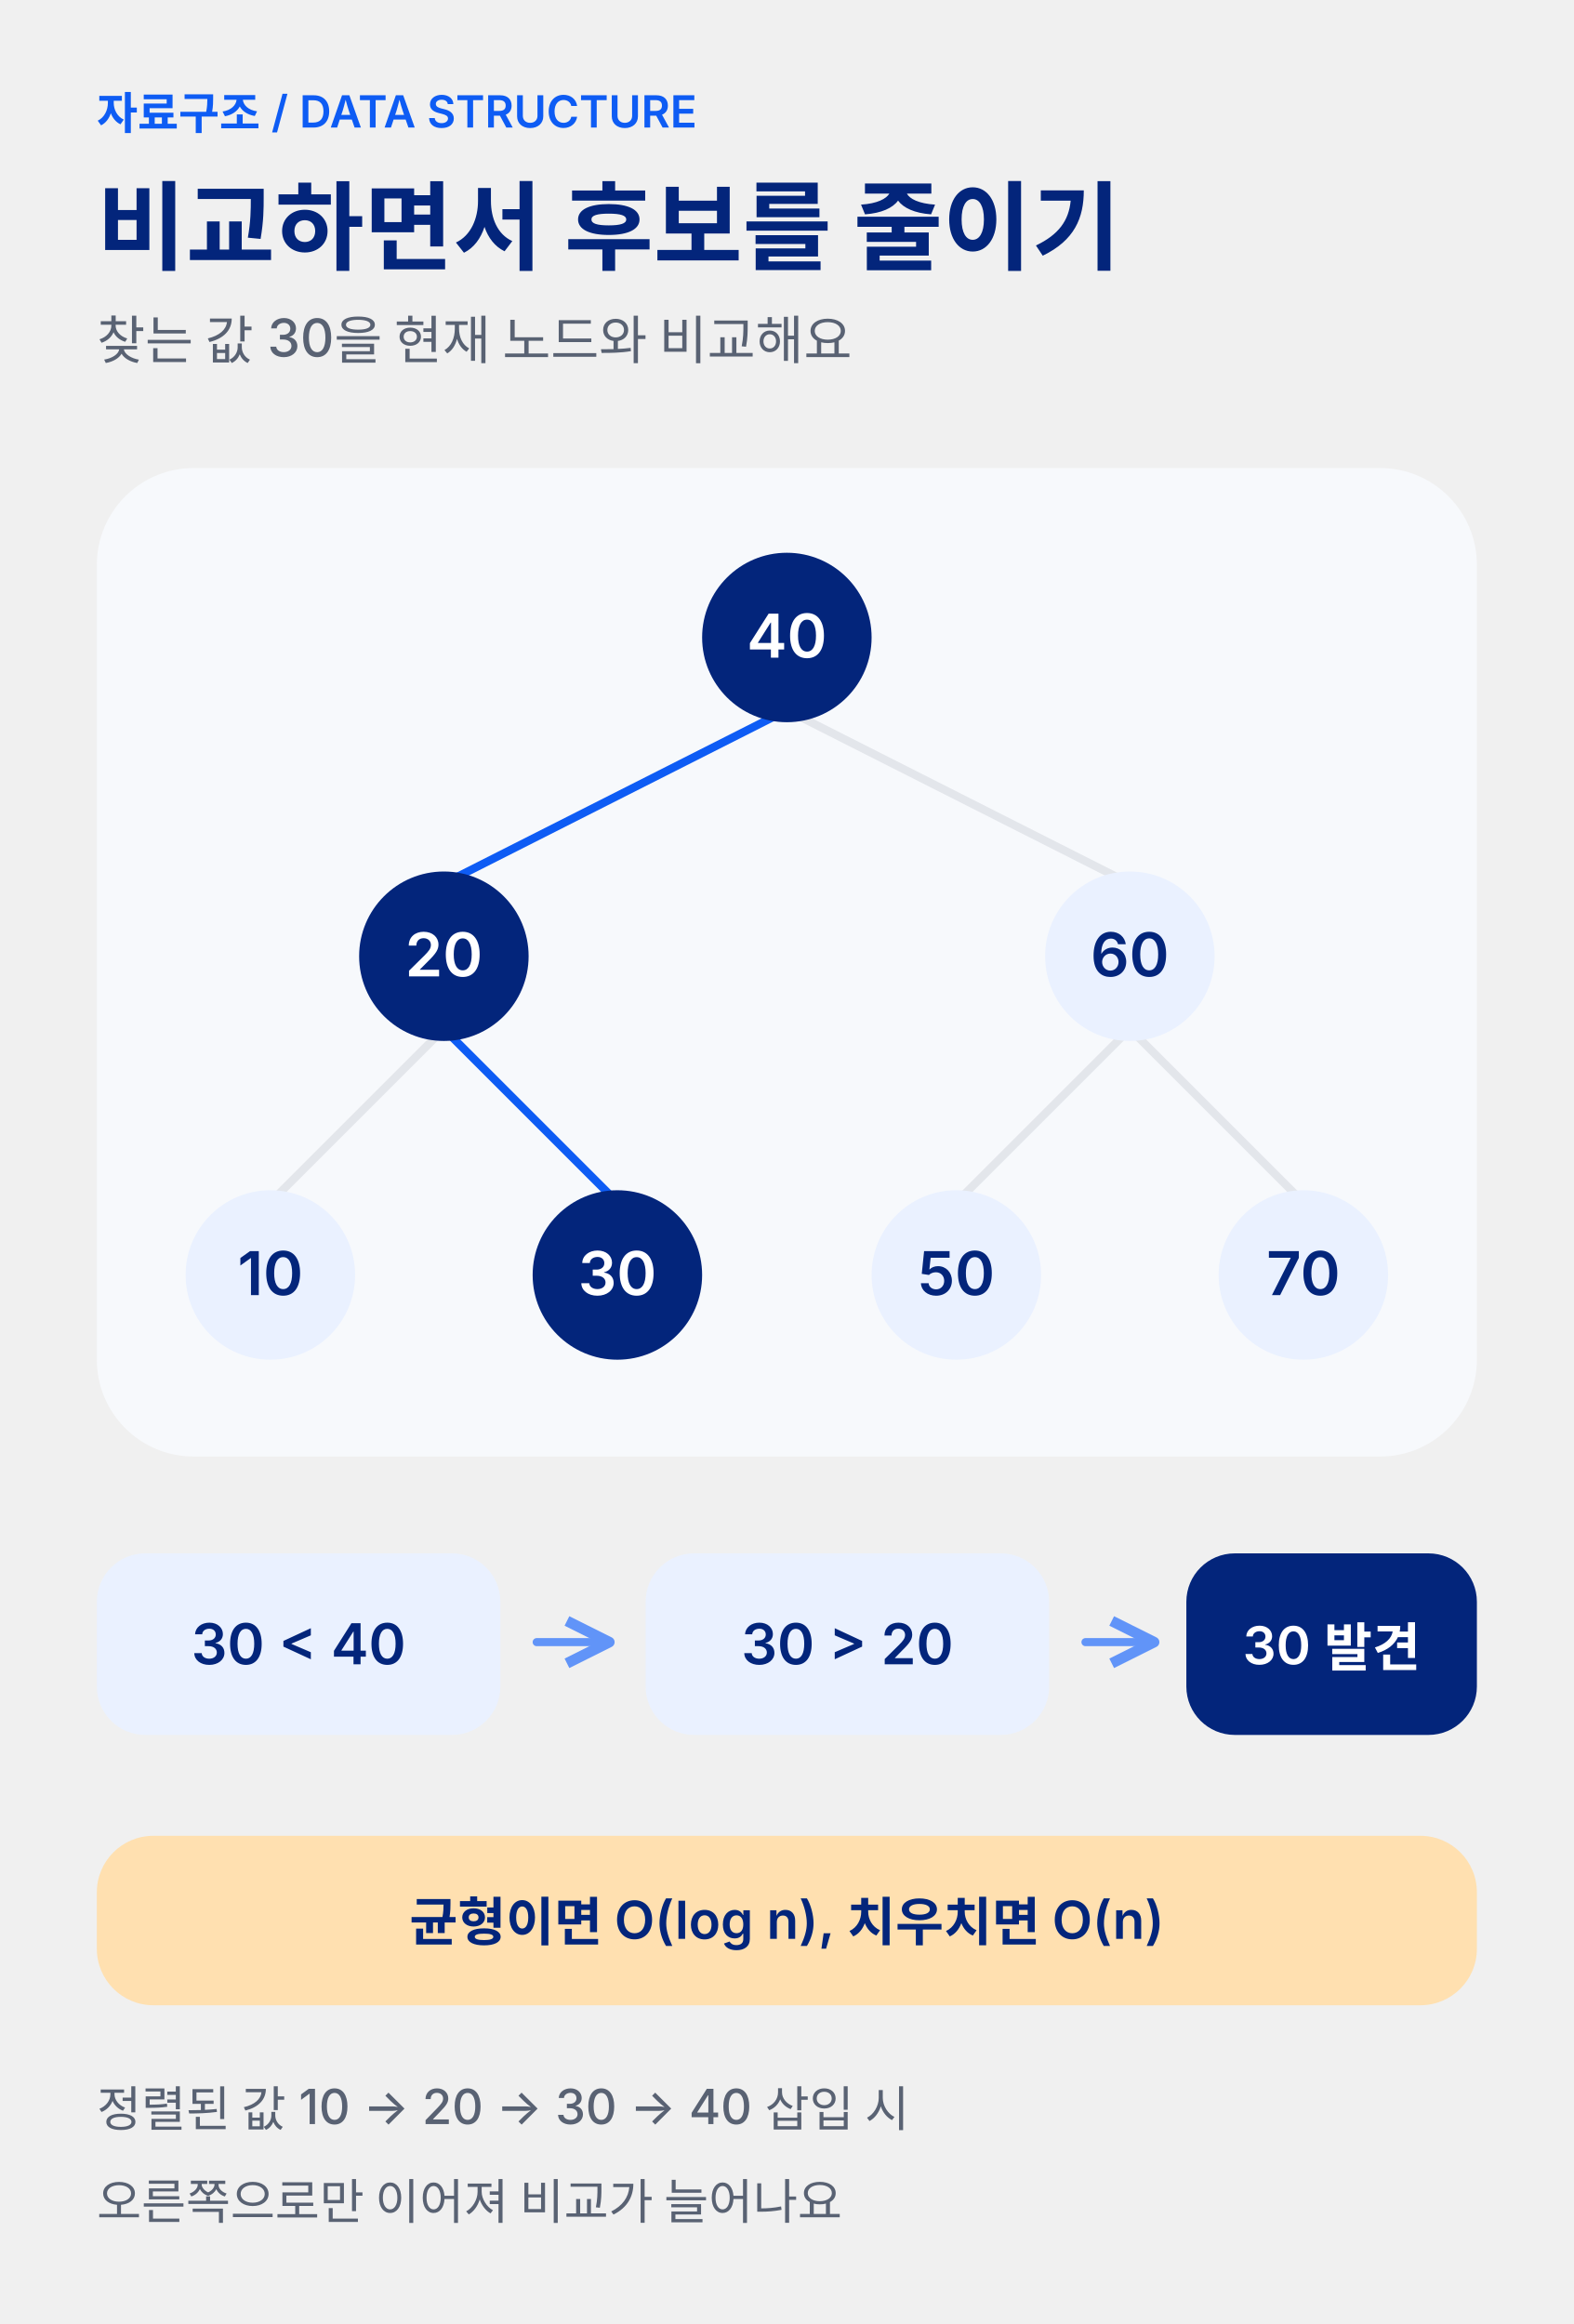
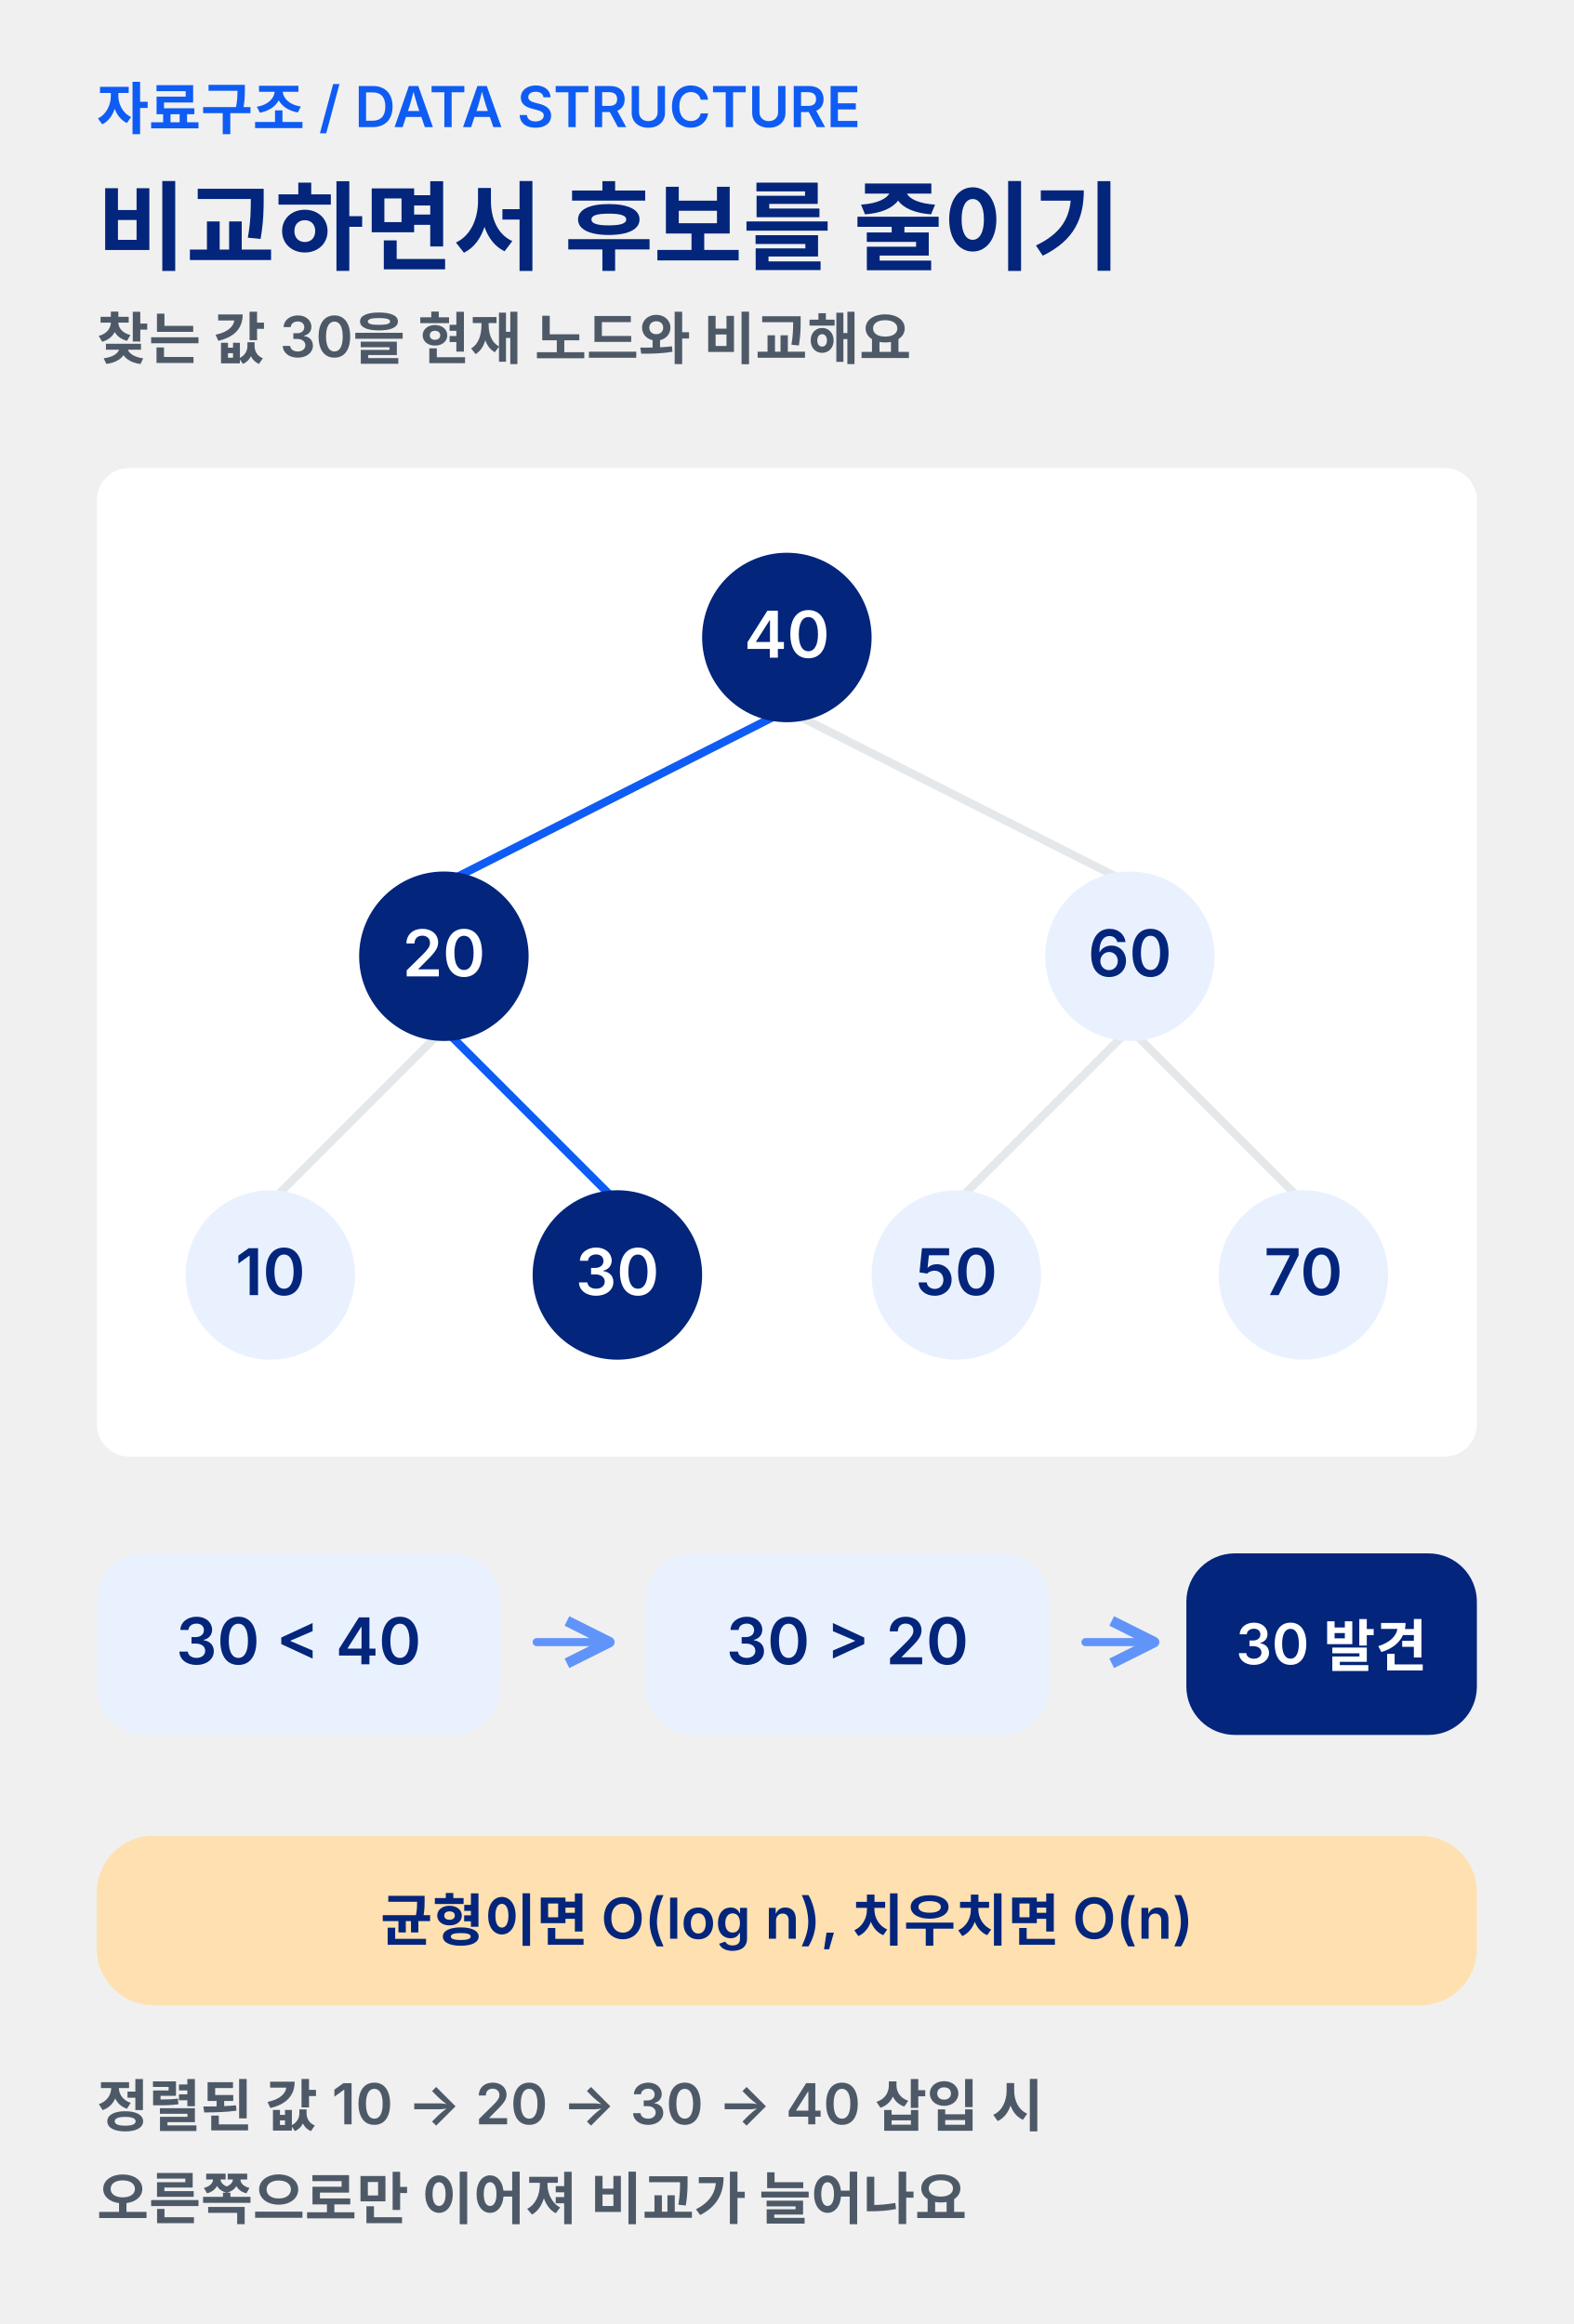
<svg xmlns="http://www.w3.org/2000/svg" width="390" height="576" viewBox="0 0 390 576" role="img" aria-labelledby="title desc">
  <defs>
    <marker id="arrow" viewBox="0 0 8 8" refX="7" refY="4" markerWidth="7" markerHeight="7" orient="auto-start-reverse">
      <path d="M1 1 L7 4 L1 7" fill="none" stroke="#6194F8" stroke-width="1.5" stroke-linejoin="round" />
    </marker>
  </defs>
  <g font-family="Pretendard, -apple-system, sans-serif">
-     <text x="24" y="32" font-size="11" fill="#0E5CF4" font-weight="600" text-anchor="start">자료구조 / DATA STRUCTURE</text>
+     <text x="24" y="32" font-size="14" fill="#0E5CF4" font-weight="600" text-anchor="start">자료구조 / DATA STRUCTURE</text>
    <text x="24" y="65" font-size="24" fill="#03257B" font-weight="700" text-anchor="start">비교하면서 후보를 줄이기</text>
-     <text x="24" y="89" font-size="13" fill="#596273" font-weight="500" text-anchor="start">찾는 값 30을 현재 노드와 비교해요</text>
-     <rect x="24" y="116" width="342" height="245" rx="24" fill="#F7F9FC" stroke="none" />
+     <text x="24" y="89" font-size="14" fill="#4E5968" font-weight="600" text-anchor="start">찾는 값 30을 현재 노드와 비교해요</text>
+     <rect x="24" y="116" width="342" height="245" rx="8" fill="#FFFFFF" stroke="none" />
    <path d="M195 176 L110 219" fill="none" stroke="#0E5CF4" stroke-width="2" stroke-linecap="round" />
-     <path d="M195 176 L280 219" fill="none" stroke="#E3E6EB" stroke-width="2" stroke-linecap="round" />
-     <path d="M110 255 L67 298" fill="none" stroke="#E3E6EB" stroke-width="2" stroke-linecap="round" />
+     <path d="M195 176 L280 219" fill="none" stroke="#E5E8EB" stroke-width="2" stroke-linecap="round" />
+     <path d="M110 255 L67 298" fill="none" stroke="#E5E8EB" stroke-width="2" stroke-linecap="round" />
    <path d="M110 255 L153 298" fill="none" stroke="#0E5CF4" stroke-width="2" stroke-linecap="round" />
-     <path d="M280 255 L237 298" fill="none" stroke="#E3E6EB" stroke-width="2" stroke-linecap="round" />
-     <path d="M280 255 L323 298" fill="none" stroke="#E3E6EB" stroke-width="2" stroke-linecap="round" />
+     <path d="M280 255 L237 298" fill="none" stroke="#E5E8EB" stroke-width="2" stroke-linecap="round" />
+     <path d="M280 255 L323 298" fill="none" stroke="#E5E8EB" stroke-width="2" stroke-linecap="round" />
    <circle cx="195" cy="158" r="21" fill="#03257B" />
-     <text x="195" y="163" font-size="15" fill="white" font-weight="600" text-anchor="middle">40</text>
+     <text x="195" y="163" font-size="16" fill="white" font-weight="600" text-anchor="middle">40</text>
    <circle cx="110" cy="237" r="21" fill="#03257B" />
-     <text x="110" y="242" font-size="15" fill="white" font-weight="600" text-anchor="middle">20</text>
-     <circle cx="280" cy="237" r="21" fill="#EAF1FF" />
-     <text x="280" y="242" font-size="15" fill="#03257B" font-weight="600" text-anchor="middle">60</text>
-     <circle cx="67" cy="316" r="21" fill="#EAF1FF" />
-     <text x="67" y="321" font-size="15" fill="#03257B" font-weight="600" text-anchor="middle">10</text>
+     <text x="110" y="242" font-size="16" fill="white" font-weight="600" text-anchor="middle">20</text>
+     <circle cx="280" cy="237" r="21" fill="#EAF1FE" />
+     <text x="280" y="242" font-size="16" fill="#03257B" font-weight="600" text-anchor="middle">60</text>
+     <circle cx="67" cy="316" r="21" fill="#EAF1FE" />
+     <text x="67" y="321" font-size="16" fill="#03257B" font-weight="600" text-anchor="middle">10</text>
    <circle cx="153" cy="316" r="21" fill="#03257B" />
-     <text x="153" y="321" font-size="15" fill="white" font-weight="600" text-anchor="middle">30</text>
-     <circle cx="237" cy="316" r="21" fill="#EAF1FF" />
-     <text x="237" y="321" font-size="15" fill="#03257B" font-weight="600" text-anchor="middle">50</text>
-     <circle cx="323" cy="316" r="21" fill="#EAF1FF" />
-     <text x="323" y="321" font-size="15" fill="#03257B" font-weight="600" text-anchor="middle">70</text>
-     <rect x="24" y="385" width="100" height="45" rx="12" fill="#EAF1FF" stroke="none" />
-     <text x="74.0" y="412.5" font-size="14" fill="#03257B" font-weight="600" text-anchor="middle">30 &lt; 40</text>
+     <text x="153" y="321" font-size="16" fill="white" font-weight="600" text-anchor="middle">30</text>
+     <circle cx="237" cy="316" r="21" fill="#EAF1FE" />
+     <text x="237" y="321" font-size="16" fill="#03257B" font-weight="600" text-anchor="middle">50</text>
+     <circle cx="323" cy="316" r="21" fill="#EAF1FE" />
+     <text x="323" y="321" font-size="16" fill="#03257B" font-weight="600" text-anchor="middle">70</text>
+     <rect x="24" y="385" width="100" height="45" rx="12" fill="#EAF1FE" stroke="none" />
+     <text x="74.0" y="412.5" font-size="16" fill="#03257B" font-weight="600" text-anchor="middle">30 &lt; 40</text>
    <path d="M133 407 L151 407" fill="none" stroke="#6194F8" stroke-width="2" stroke-linecap="round" marker-end="url(#arrow)" />
-     <rect x="160" y="385" width="100" height="45" rx="12" fill="#EAF1FF" stroke="none" />
-     <text x="210.0" y="412.5" font-size="14" fill="#03257B" font-weight="600" text-anchor="middle">30 &gt; 20</text>
+     <rect x="160" y="385" width="100" height="45" rx="12" fill="#EAF1FE" stroke="none" />
+     <text x="210.0" y="412.5" font-size="16" fill="#03257B" font-weight="600" text-anchor="middle">30 &gt; 20</text>
    <path d="M269 407 L286 407" fill="none" stroke="#6194F8" stroke-width="2" stroke-linecap="round" marker-end="url(#arrow)" />
    <rect x="294" y="385" width="72" height="45" rx="12" fill="#03257B" stroke="none" />
-     <text x="330.0" y="412.5" font-size="13" fill="white" font-weight="600" text-anchor="middle">30 발견</text>
+     <text x="330.0" y="412.5" font-size="14" fill="white" font-weight="600" text-anchor="middle">30 발견</text>
    <rect x="24" y="455" width="342" height="42" rx="14" fill="#FFE0B0" stroke="none" />
-     <text x="195" y="481" font-size="13" fill="#03257B" font-weight="600" text-anchor="middle">균형이면 O(log n), 치우치면 O(n)</text>
-     <text x="24" y="527" font-size="12" fill="#596273" font-weight="500" text-anchor="start">정렬된 값 10 → 20 → 30 → 40 삽입 시</text>
-     <text x="24" y="550" font-size="12" fill="#596273" font-weight="500" text-anchor="start">오른쪽으로만 이어져 비교가 늘어나요</text>
+     <text x="195" y="481" font-size="14" fill="#03257B" font-weight="600" text-anchor="middle">균형이면 O(log n), 치우치면 O(n)</text>
+     <text x="24" y="527" font-size="14" fill="#4E5968" font-weight="600" text-anchor="start">정렬된 값 10 → 20 → 30 → 40 삽입 시</text>
+     <text x="24" y="550" font-size="14" fill="#4E5968" font-weight="600" text-anchor="start">오른쪽으로만 이어져 비교가 늘어나요</text>
  </g>
</svg>
